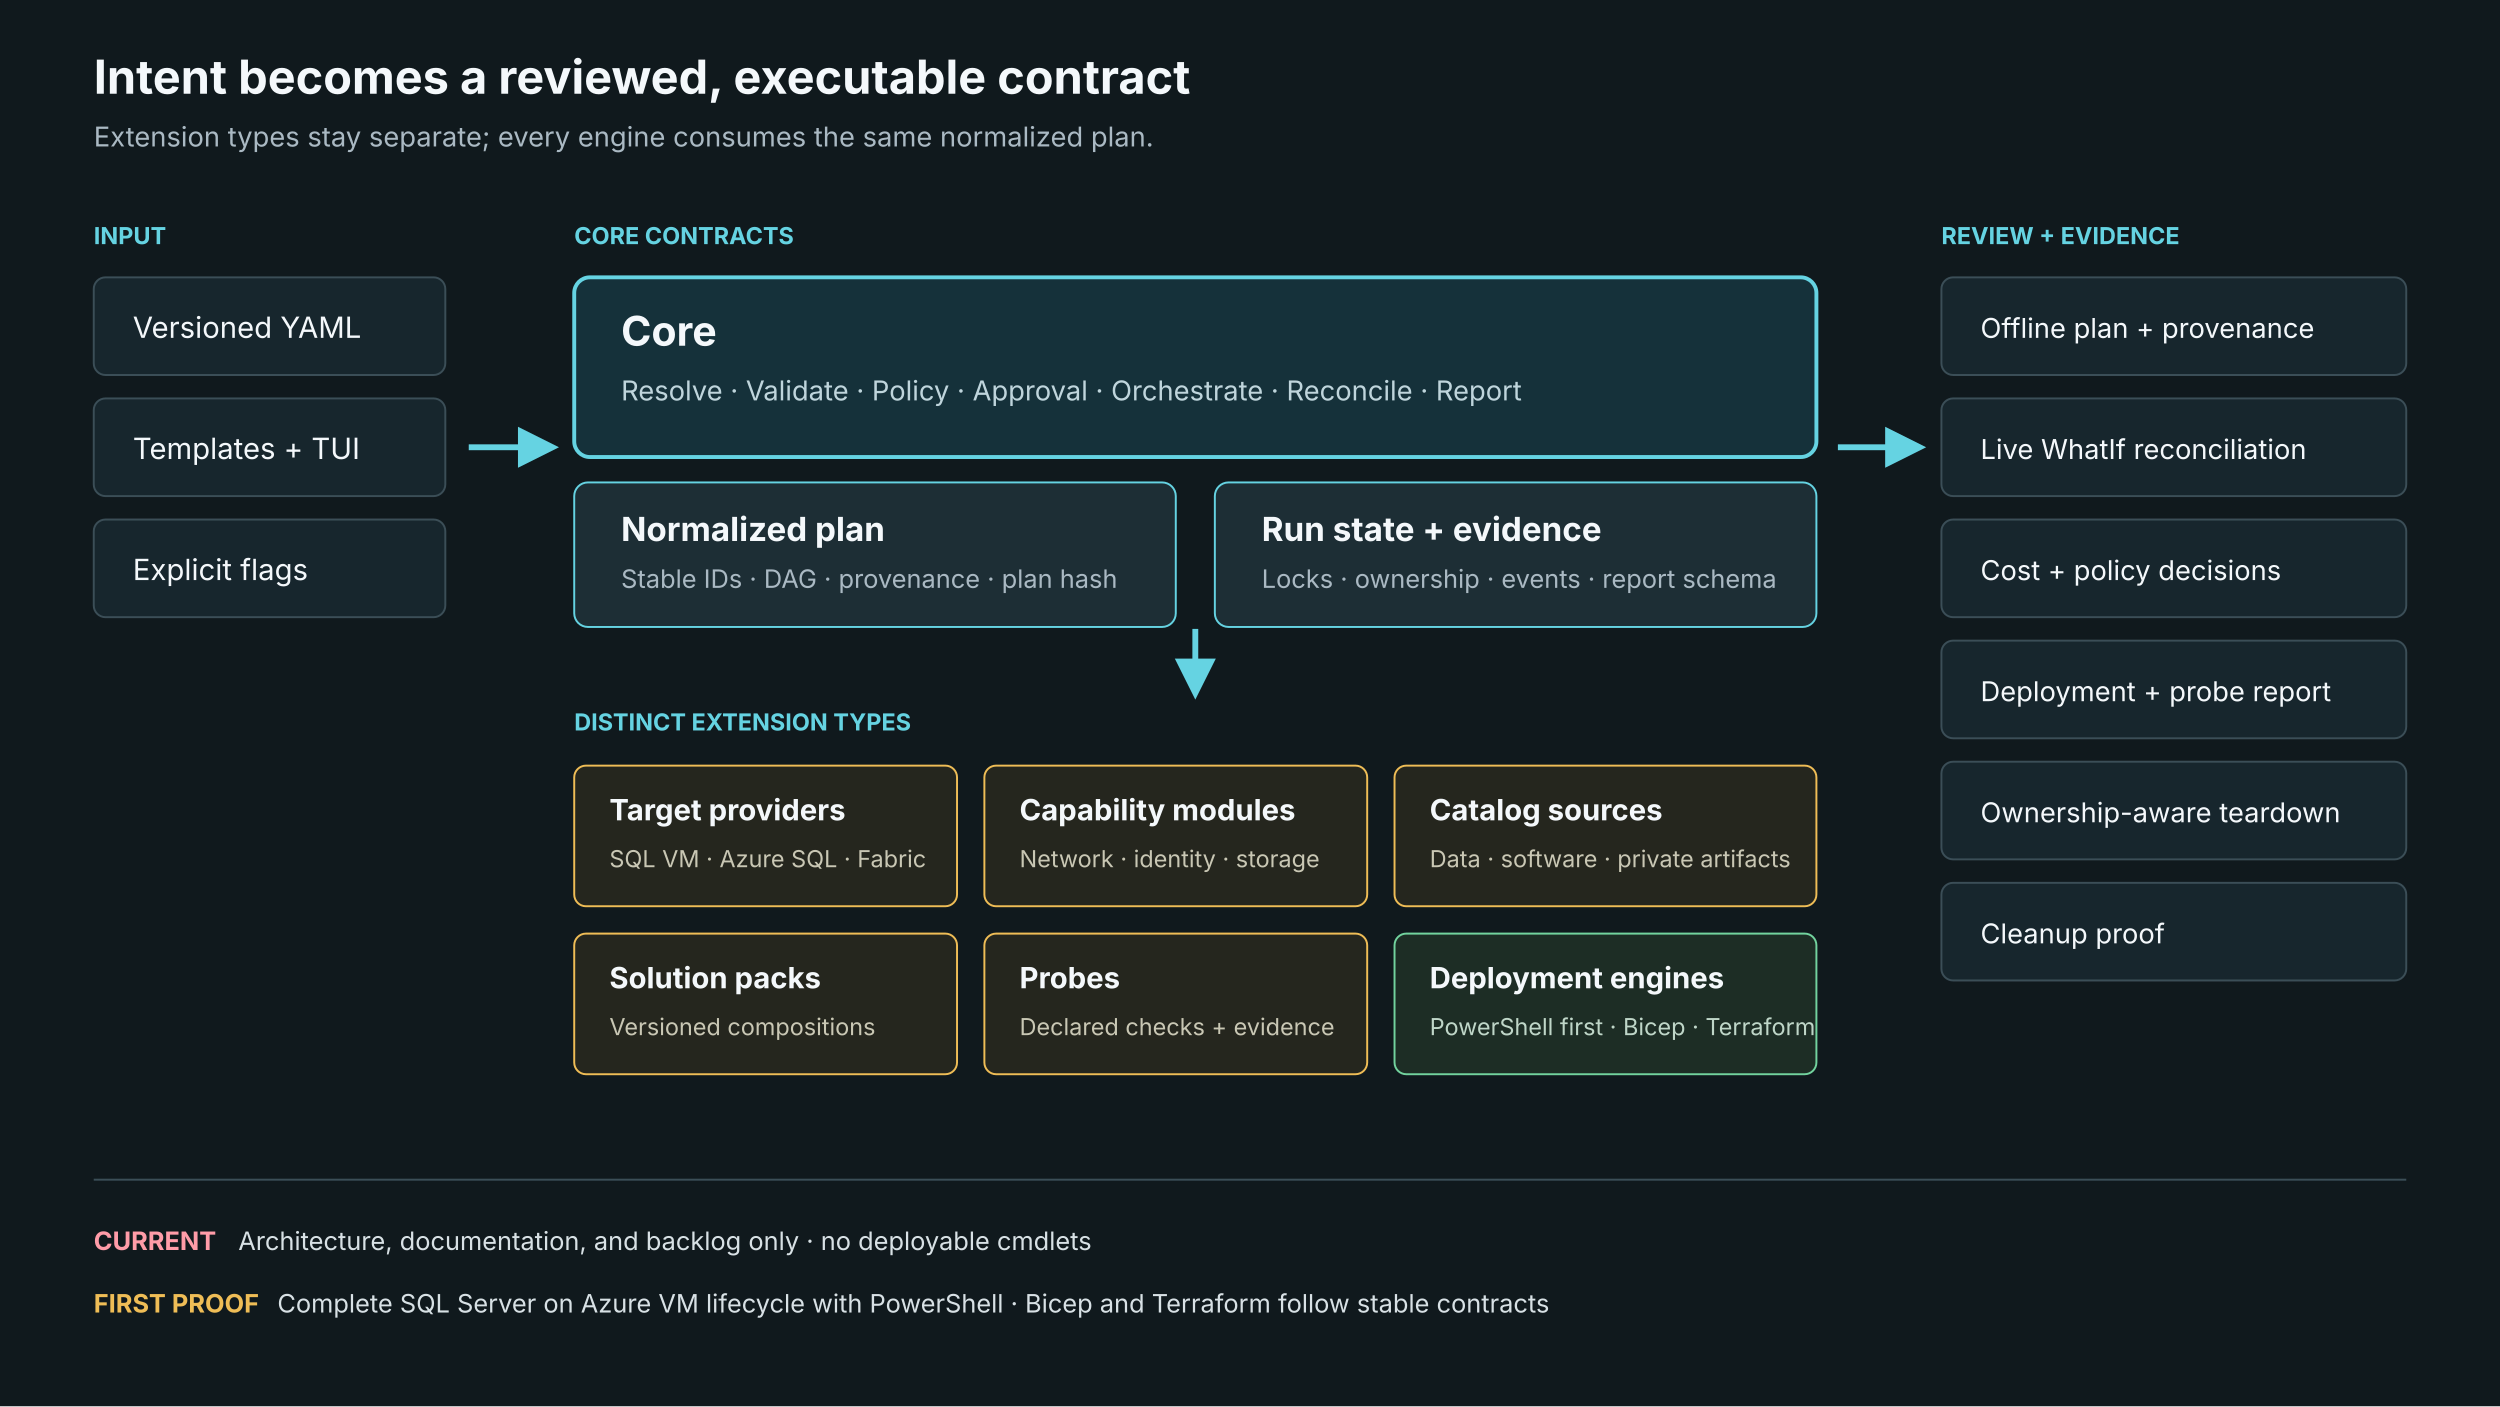
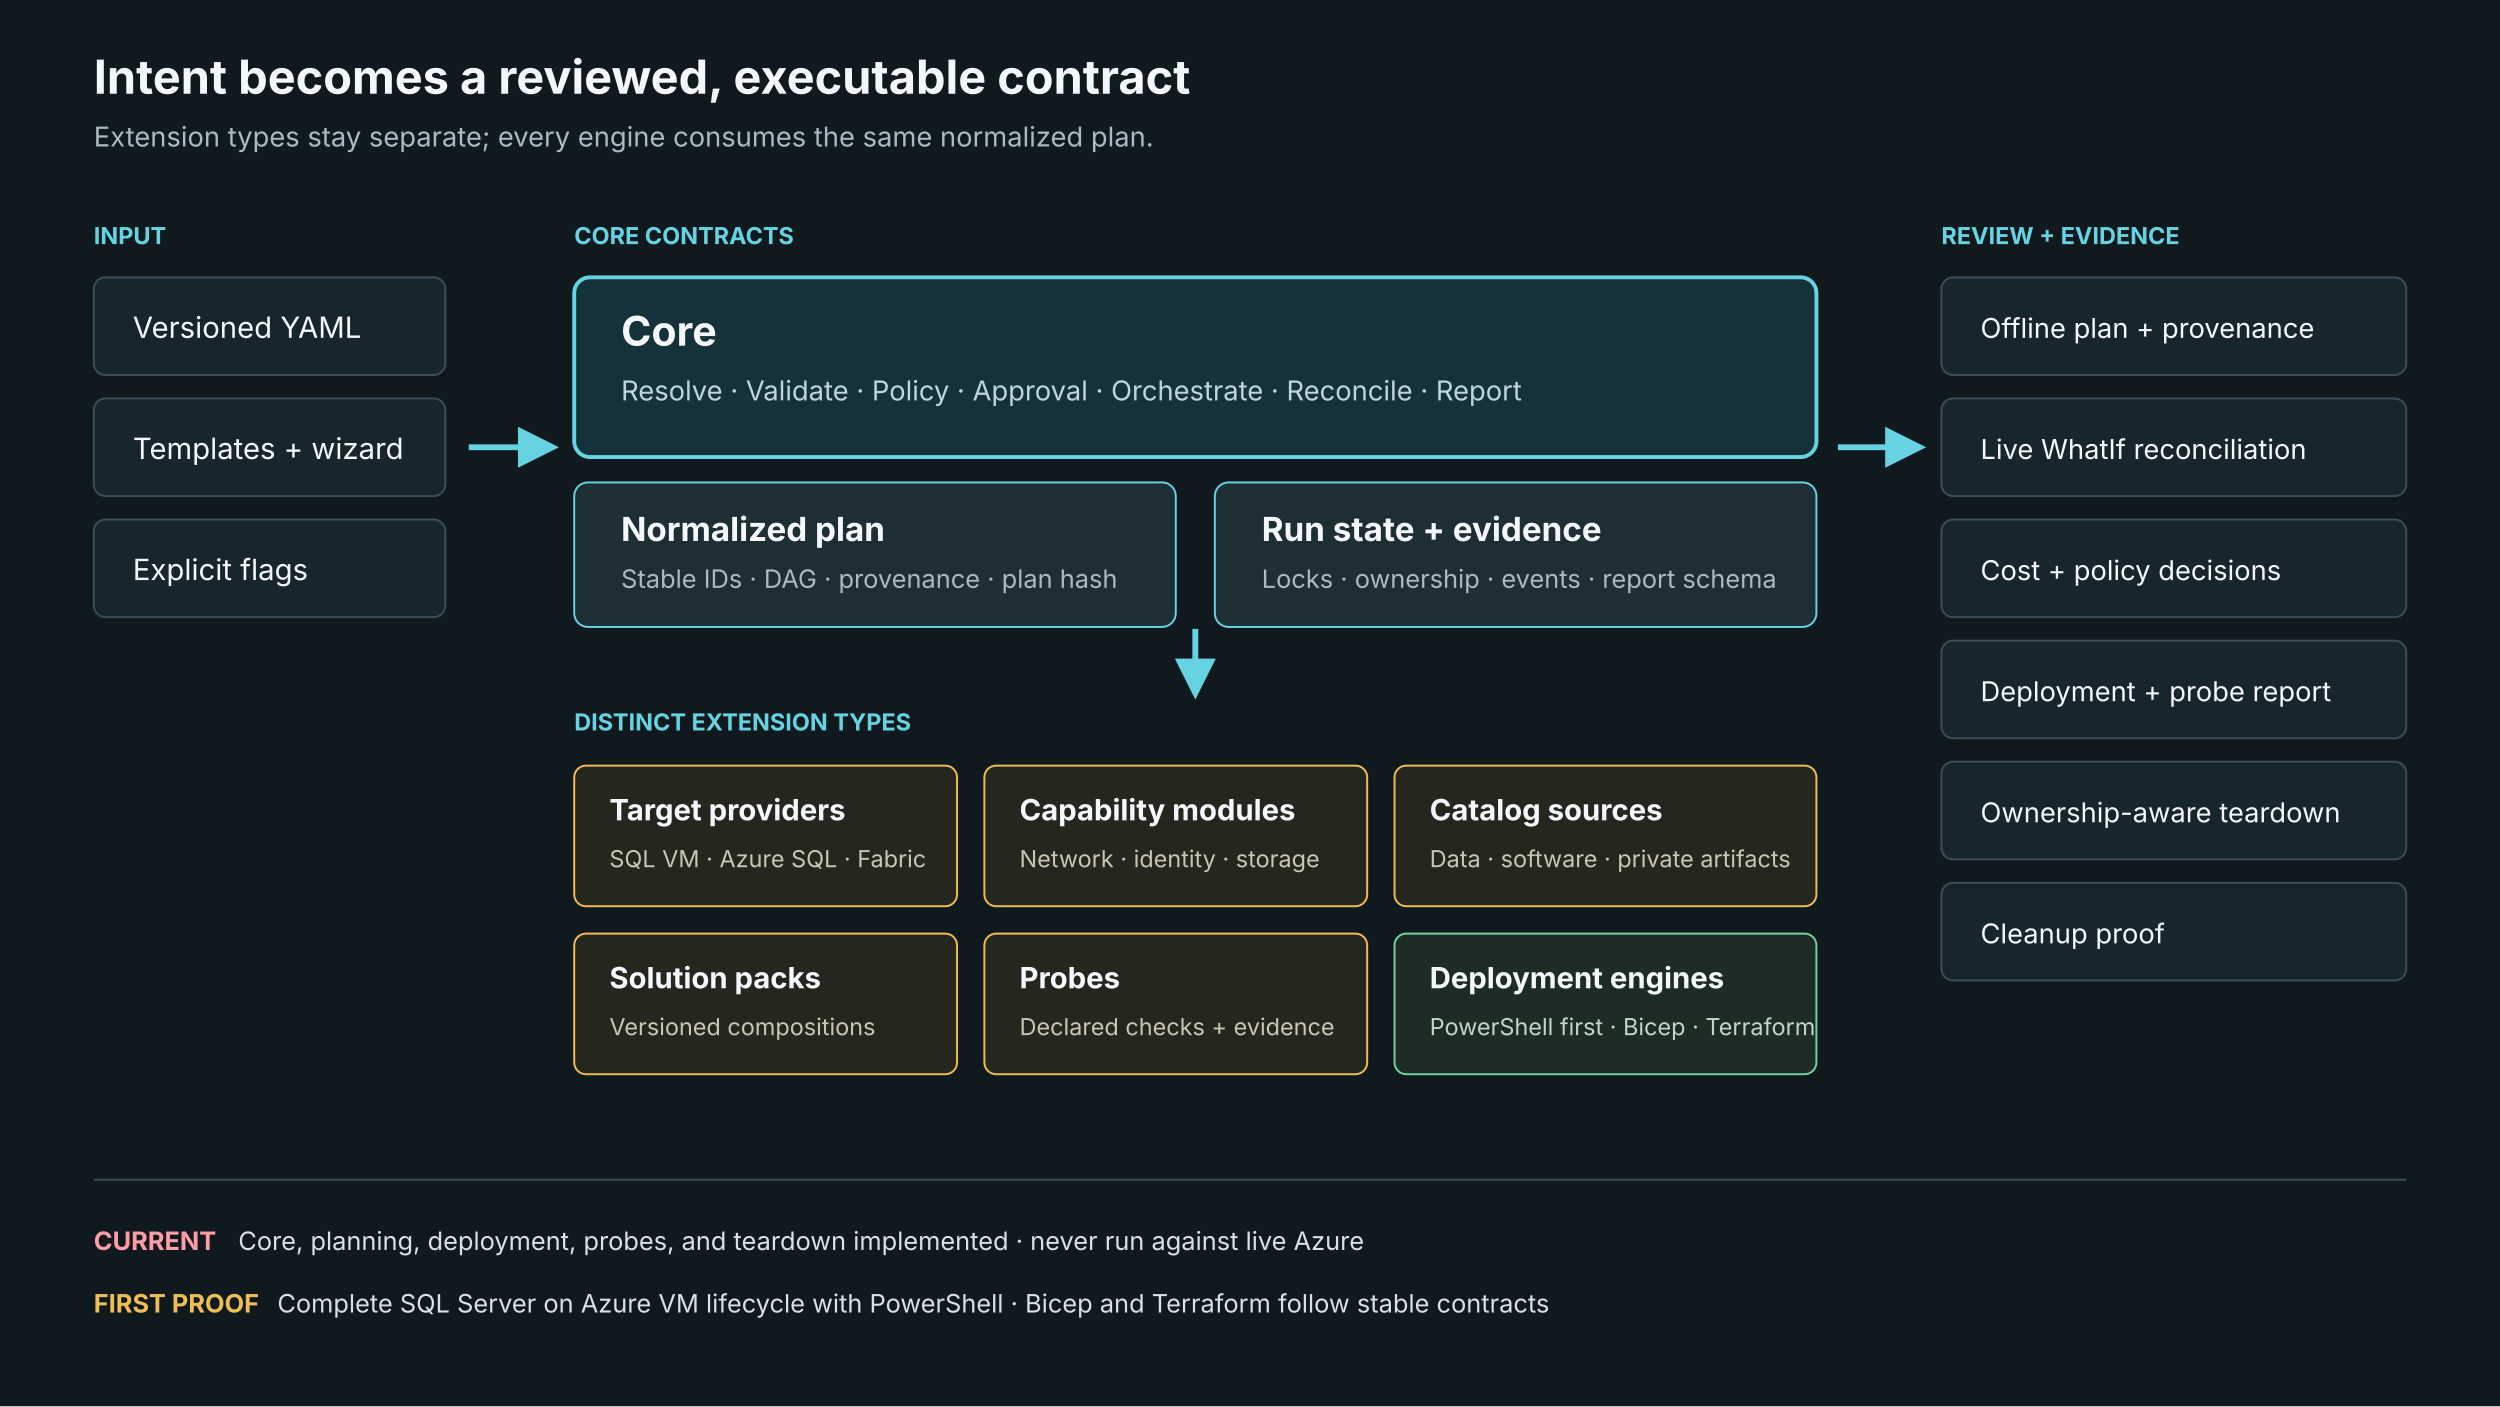
<svg xmlns="http://www.w3.org/2000/svg" viewBox="0 0 1280 720" role="img" aria-labelledby="title description">
  <defs>
    <marker id="arrow" viewBox="0 0 10 10" refX="8" refY="5" markerWidth="7" markerHeight="7" orient="auto-start-reverse">
      <path d="M 0 0 L 10 5 L 0 10 z" fill="#65d3e2" />
    </marker>
  </defs>
  <rect width="1280" height="720" fill="#10191d" />
  <text x="48" y="48" fill="#f4f8fb" font-family="Inter,Segoe UI,sans-serif" font-size="24" font-weight="700">Intent becomes a reviewed, executable contract</text>
  <text x="48" y="75" fill="#aab9c3" font-family="Inter,Segoe UI,sans-serif" font-size="14">Extension types stay separate; every engine consumes the same normalized plan.</text>
  <text x="48" y="125" fill="#65d3e2" font-family="Inter,Segoe UI,sans-serif" font-size="12" font-weight="700">INPUT</text>
  <g font-family="Inter,Segoe UI,sans-serif" font-size="15">
    <rect x="48" y="142" width="180" height="50" rx="6" fill="#17262d" stroke="#3b4e57" />
    <text x="68" y="173" fill="#f4f8fb">Versioned YAML</text>
    <rect x="48" y="204" width="180" height="50" rx="6" fill="#17262d" stroke="#3b4e57" />
-     <text x="68" y="235" fill="#f4f8fb">Templates + TUI</text>
+     <text x="68" y="235" fill="#f4f8fb">Templates + wizard</text>
    <rect x="48" y="266" width="180" height="50" rx="6" fill="#17262d" stroke="#3b4e57" />
    <text x="68" y="297" fill="#f4f8fb">Explicit flags</text>
  </g>
  <path d="M 240 229 H 282" stroke="#65d3e2" stroke-width="3" marker-end="url(#arrow)" />
  <text x="294" y="125" fill="#65d3e2" font-family="Inter,Segoe UI,sans-serif" font-size="12" font-weight="700">CORE CONTRACTS</text>
  <rect x="294" y="142" width="636" height="92" rx="8" fill="#15313a" stroke="#65d3e2" stroke-width="2" />
  <text x="318" y="177" fill="#f4f8fb" font-family="Inter,Segoe UI,sans-serif" font-size="21" font-weight="700">Core</text>
  <text x="318" y="205" fill="#bfd5dc" font-family="Inter,Segoe UI,sans-serif" font-size="14">Resolve · Validate · Policy · Approval · Orchestrate · Reconcile · Report</text>
  <rect x="294" y="247" width="308" height="74" rx="7" fill="#1d2e35" stroke="#65d3e2" />
  <text x="318" y="277" fill="#f4f8fb" font-family="Inter,Segoe UI,sans-serif" font-size="17" font-weight="700">Normalized plan</text>
  <text x="318" y="301" fill="#aab9c3" font-family="Inter,Segoe UI,sans-serif" font-size="13">Stable IDs · DAG · provenance · plan hash</text>
  <rect x="622" y="247" width="308" height="74" rx="7" fill="#1d2e35" stroke="#65d3e2" />
  <text x="646" y="277" fill="#f4f8fb" font-family="Inter,Segoe UI,sans-serif" font-size="17" font-weight="700">Run state + evidence</text>
  <text x="646" y="301" fill="#aab9c3" font-family="Inter,Segoe UI,sans-serif" font-size="13">Locks · ownership · events · report schema</text>
  <path d="M 612 322 V 354" stroke="#65d3e2" stroke-width="3" marker-end="url(#arrow)" />
  <text x="294" y="374" fill="#65d3e2" font-family="Inter,Segoe UI,sans-serif" font-size="12" font-weight="700">DISTINCT EXTENSION TYPES</text>
  <g font-family="Inter,Segoe UI,sans-serif">
    <rect x="294" y="392" width="196" height="72" rx="6" fill="#25261e" stroke="#efbd56" />
    <text x="312" y="420" fill="#f4f8fb" font-size="15" font-weight="700">Target providers</text>
    <text x="312" y="444" fill="#c9c7b4" font-size="12">SQL VM · Azure SQL · Fabric</text>
    <rect x="504" y="392" width="196" height="72" rx="6" fill="#25261e" stroke="#efbd56" />
    <text x="522" y="420" fill="#f4f8fb" font-size="15" font-weight="700">Capability modules</text>
    <text x="522" y="444" fill="#c9c7b4" font-size="12">Network · identity · storage</text>
    <rect x="714" y="392" width="216" height="72" rx="6" fill="#25261e" stroke="#efbd56" />
    <text x="732" y="420" fill="#f4f8fb" font-size="15" font-weight="700">Catalog sources</text>
    <text x="732" y="444" fill="#c9c7b4" font-size="12">Data · software · private artifacts</text>
    <rect x="294" y="478" width="196" height="72" rx="6" fill="#25261e" stroke="#efbd56" />
    <text x="312" y="506" fill="#f4f8fb" font-size="15" font-weight="700">Solution packs</text>
    <text x="312" y="530" fill="#c9c7b4" font-size="12">Versioned compositions</text>
    <rect x="504" y="478" width="196" height="72" rx="6" fill="#25261e" stroke="#efbd56" />
    <text x="522" y="506" fill="#f4f8fb" font-size="15" font-weight="700">Probes</text>
    <text x="522" y="530" fill="#c9c7b4" font-size="12">Declared checks + evidence</text>
    <rect x="714" y="478" width="216" height="72" rx="6" fill="#1d2d25" stroke="#72d39e" />
    <text x="732" y="506" fill="#f4f8fb" font-size="15" font-weight="700">Deployment engines</text>
    <text x="732" y="530" fill="#bfd6c8" font-size="12">PowerShell first · Bicep · Terraform</text>
  </g>
  <path d="M 941 229 H 982" stroke="#65d3e2" stroke-width="3" marker-end="url(#arrow)" />
  <text x="994" y="125" fill="#65d3e2" font-family="Inter,Segoe UI,sans-serif" font-size="12" font-weight="700">REVIEW + EVIDENCE</text>
  <g font-family="Inter,Segoe UI,sans-serif" font-size="14">
    <rect x="994" y="142" width="238" height="50" rx="6" fill="#17262d" stroke="#3b4e57" />
    <text x="1014" y="173" fill="#f4f8fb">Offline plan + provenance</text>
    <rect x="994" y="204" width="238" height="50" rx="6" fill="#17262d" stroke="#3b4e57" />
    <text x="1014" y="235" fill="#f4f8fb">Live WhatIf reconciliation</text>
    <rect x="994" y="266" width="238" height="50" rx="6" fill="#17262d" stroke="#3b4e57" />
    <text x="1014" y="297" fill="#f4f8fb">Cost + policy decisions</text>
    <rect x="994" y="328" width="238" height="50" rx="6" fill="#17262d" stroke="#3b4e57" />
    <text x="1014" y="359" fill="#f4f8fb">Deployment + probe report</text>
    <rect x="994" y="390" width="238" height="50" rx="6" fill="#17262d" stroke="#3b4e57" />
    <text x="1014" y="421" fill="#f4f8fb">Ownership-aware teardown</text>
    <rect x="994" y="452" width="238" height="50" rx="6" fill="#17262d" stroke="#3b4e57" />
    <text x="1014" y="483" fill="#f4f8fb">Cleanup proof</text>
  </g>
  <line x1="48" y1="604" x2="1232" y2="604" stroke="#3b4e57" />
  <text x="48" y="640" fill="#ff9ca8" font-family="Inter,Segoe UI,sans-serif" font-size="13" font-weight="700">CURRENT</text>
-   <text x="122" y="640" fill="#d8e1e5" font-family="Inter,Segoe UI,sans-serif" font-size="13">Architecture, documentation, and backlog only · no deployable cmdlets</text>
+   <text x="122" y="640" fill="#d8e1e5" font-family="Inter,Segoe UI,sans-serif" font-size="13">Core, planning, deployment, probes, and teardown implemented · never run against live Azure</text>
  <text x="48" y="672" fill="#efbd56" font-family="Inter,Segoe UI,sans-serif" font-size="13" font-weight="700">FIRST PROOF</text>
  <text x="142" y="672" fill="#d8e1e5" font-family="Inter,Segoe UI,sans-serif" font-size="13">Complete SQL Server on Azure VM lifecycle with PowerShell · Bicep and Terraform follow stable contracts</text>
</svg>
